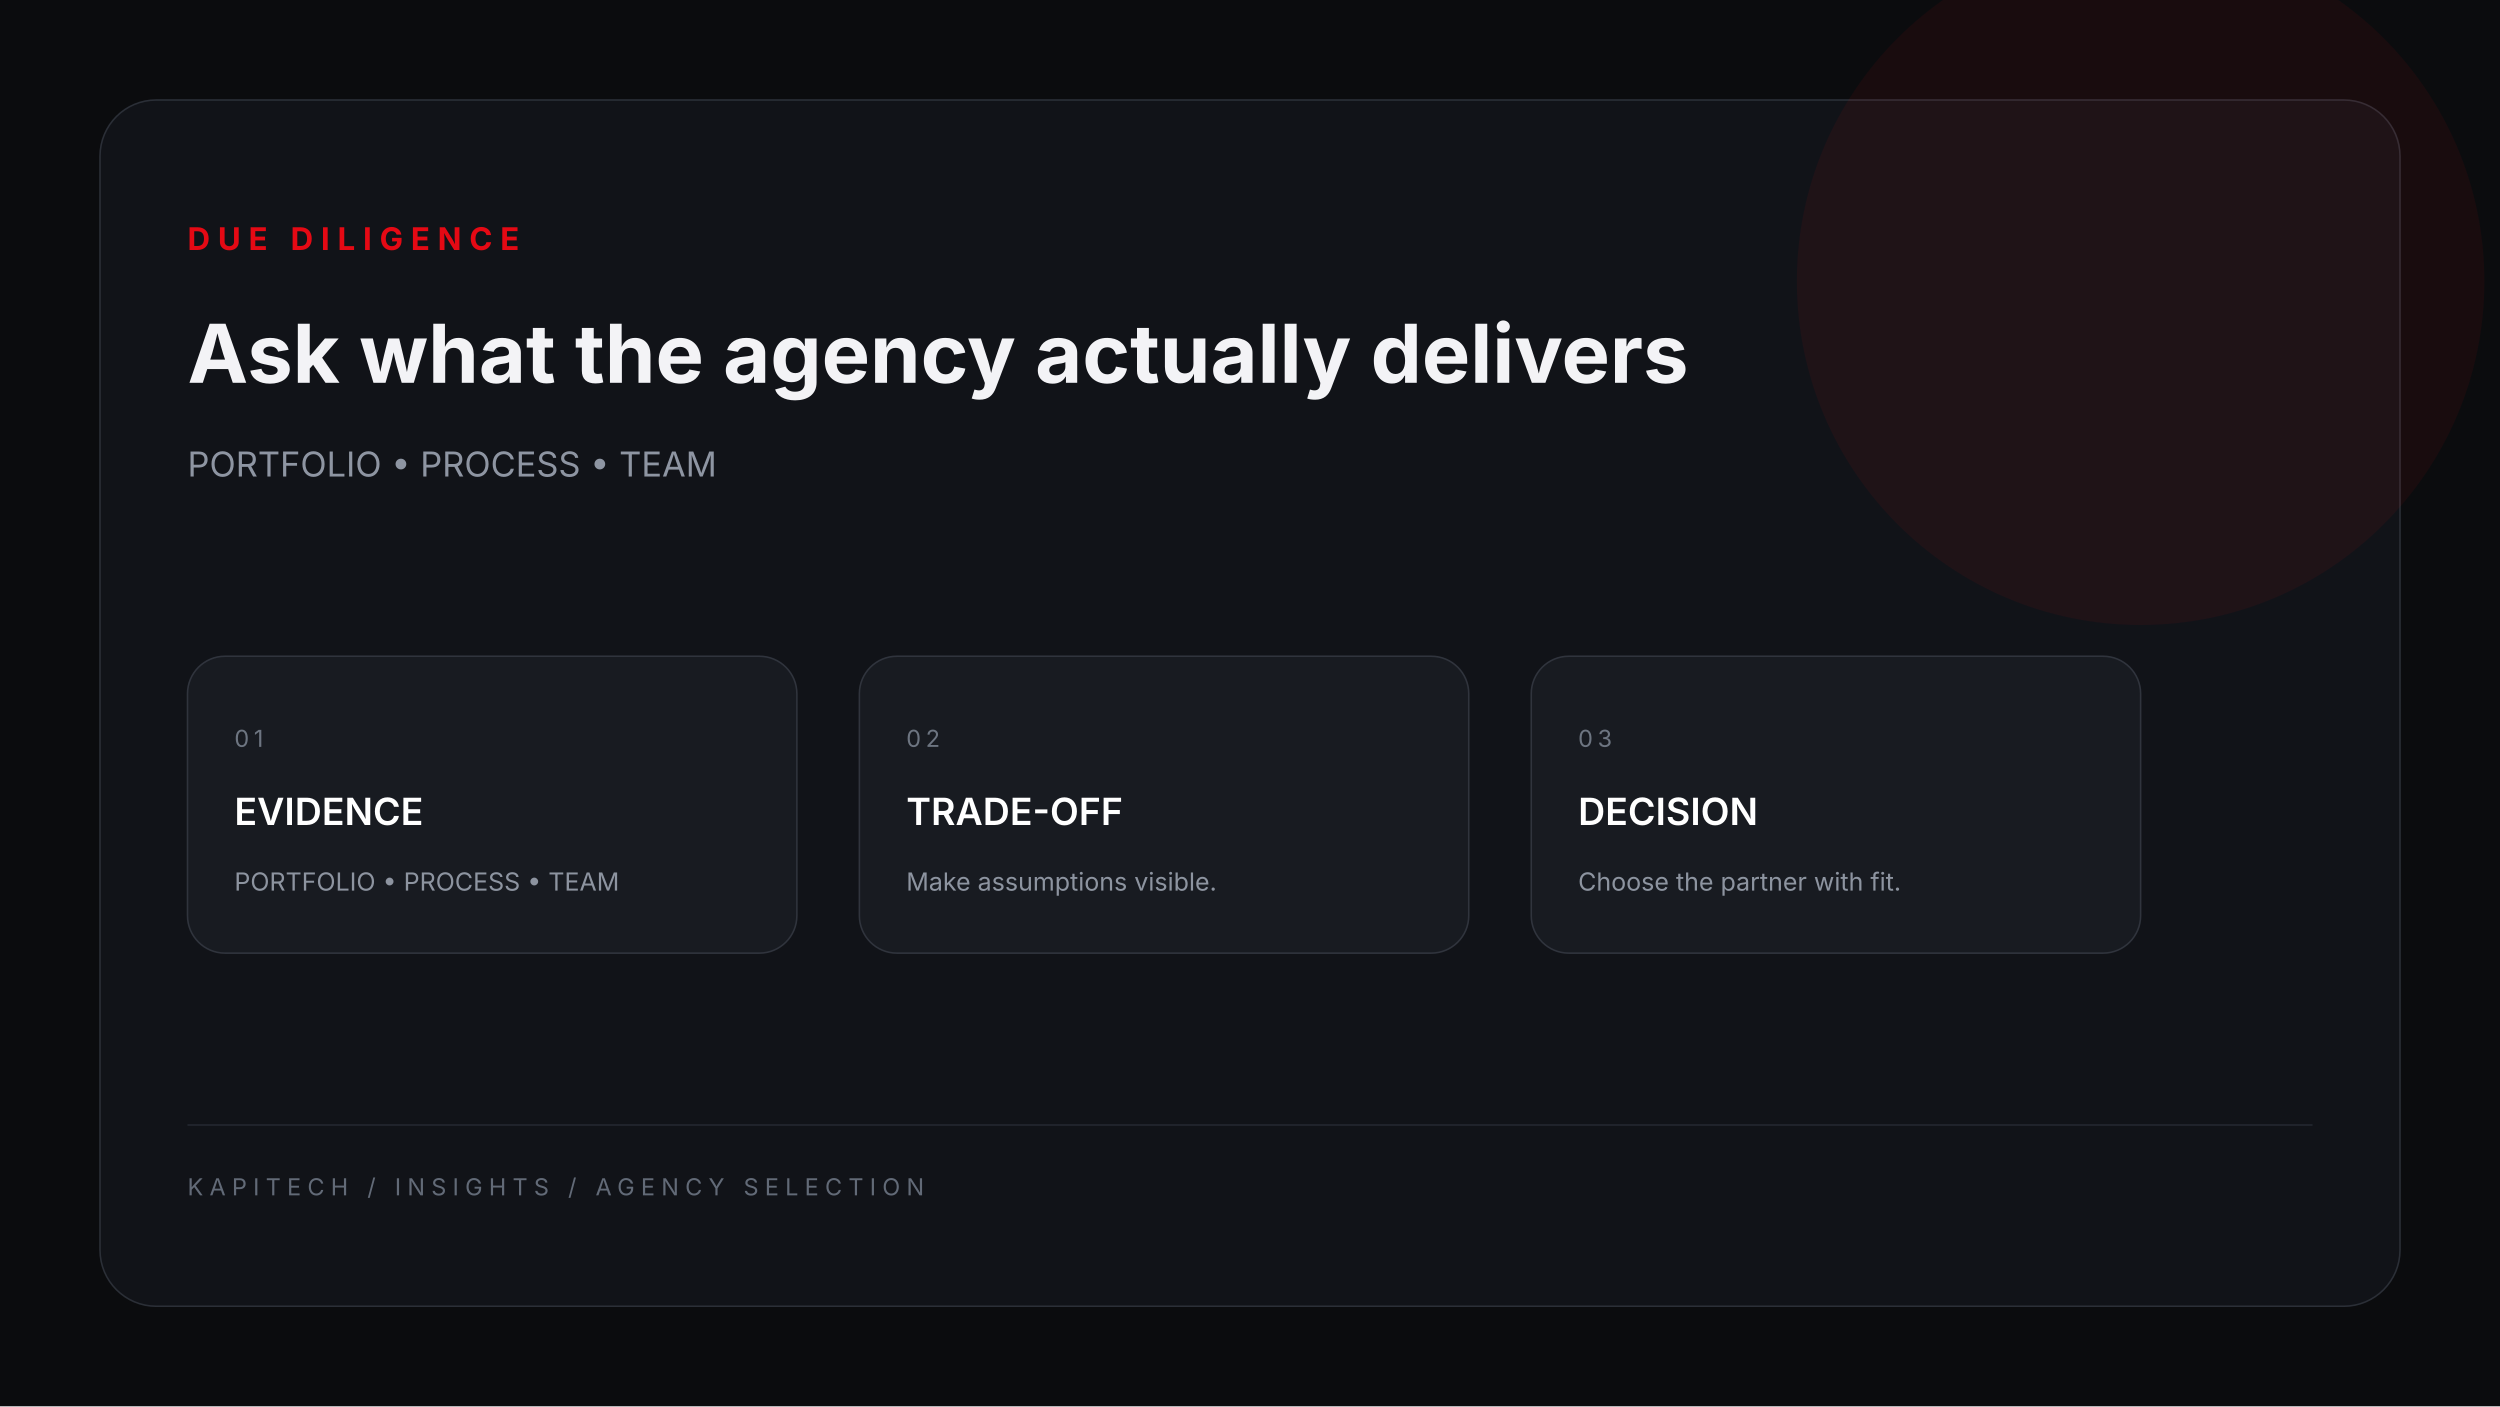
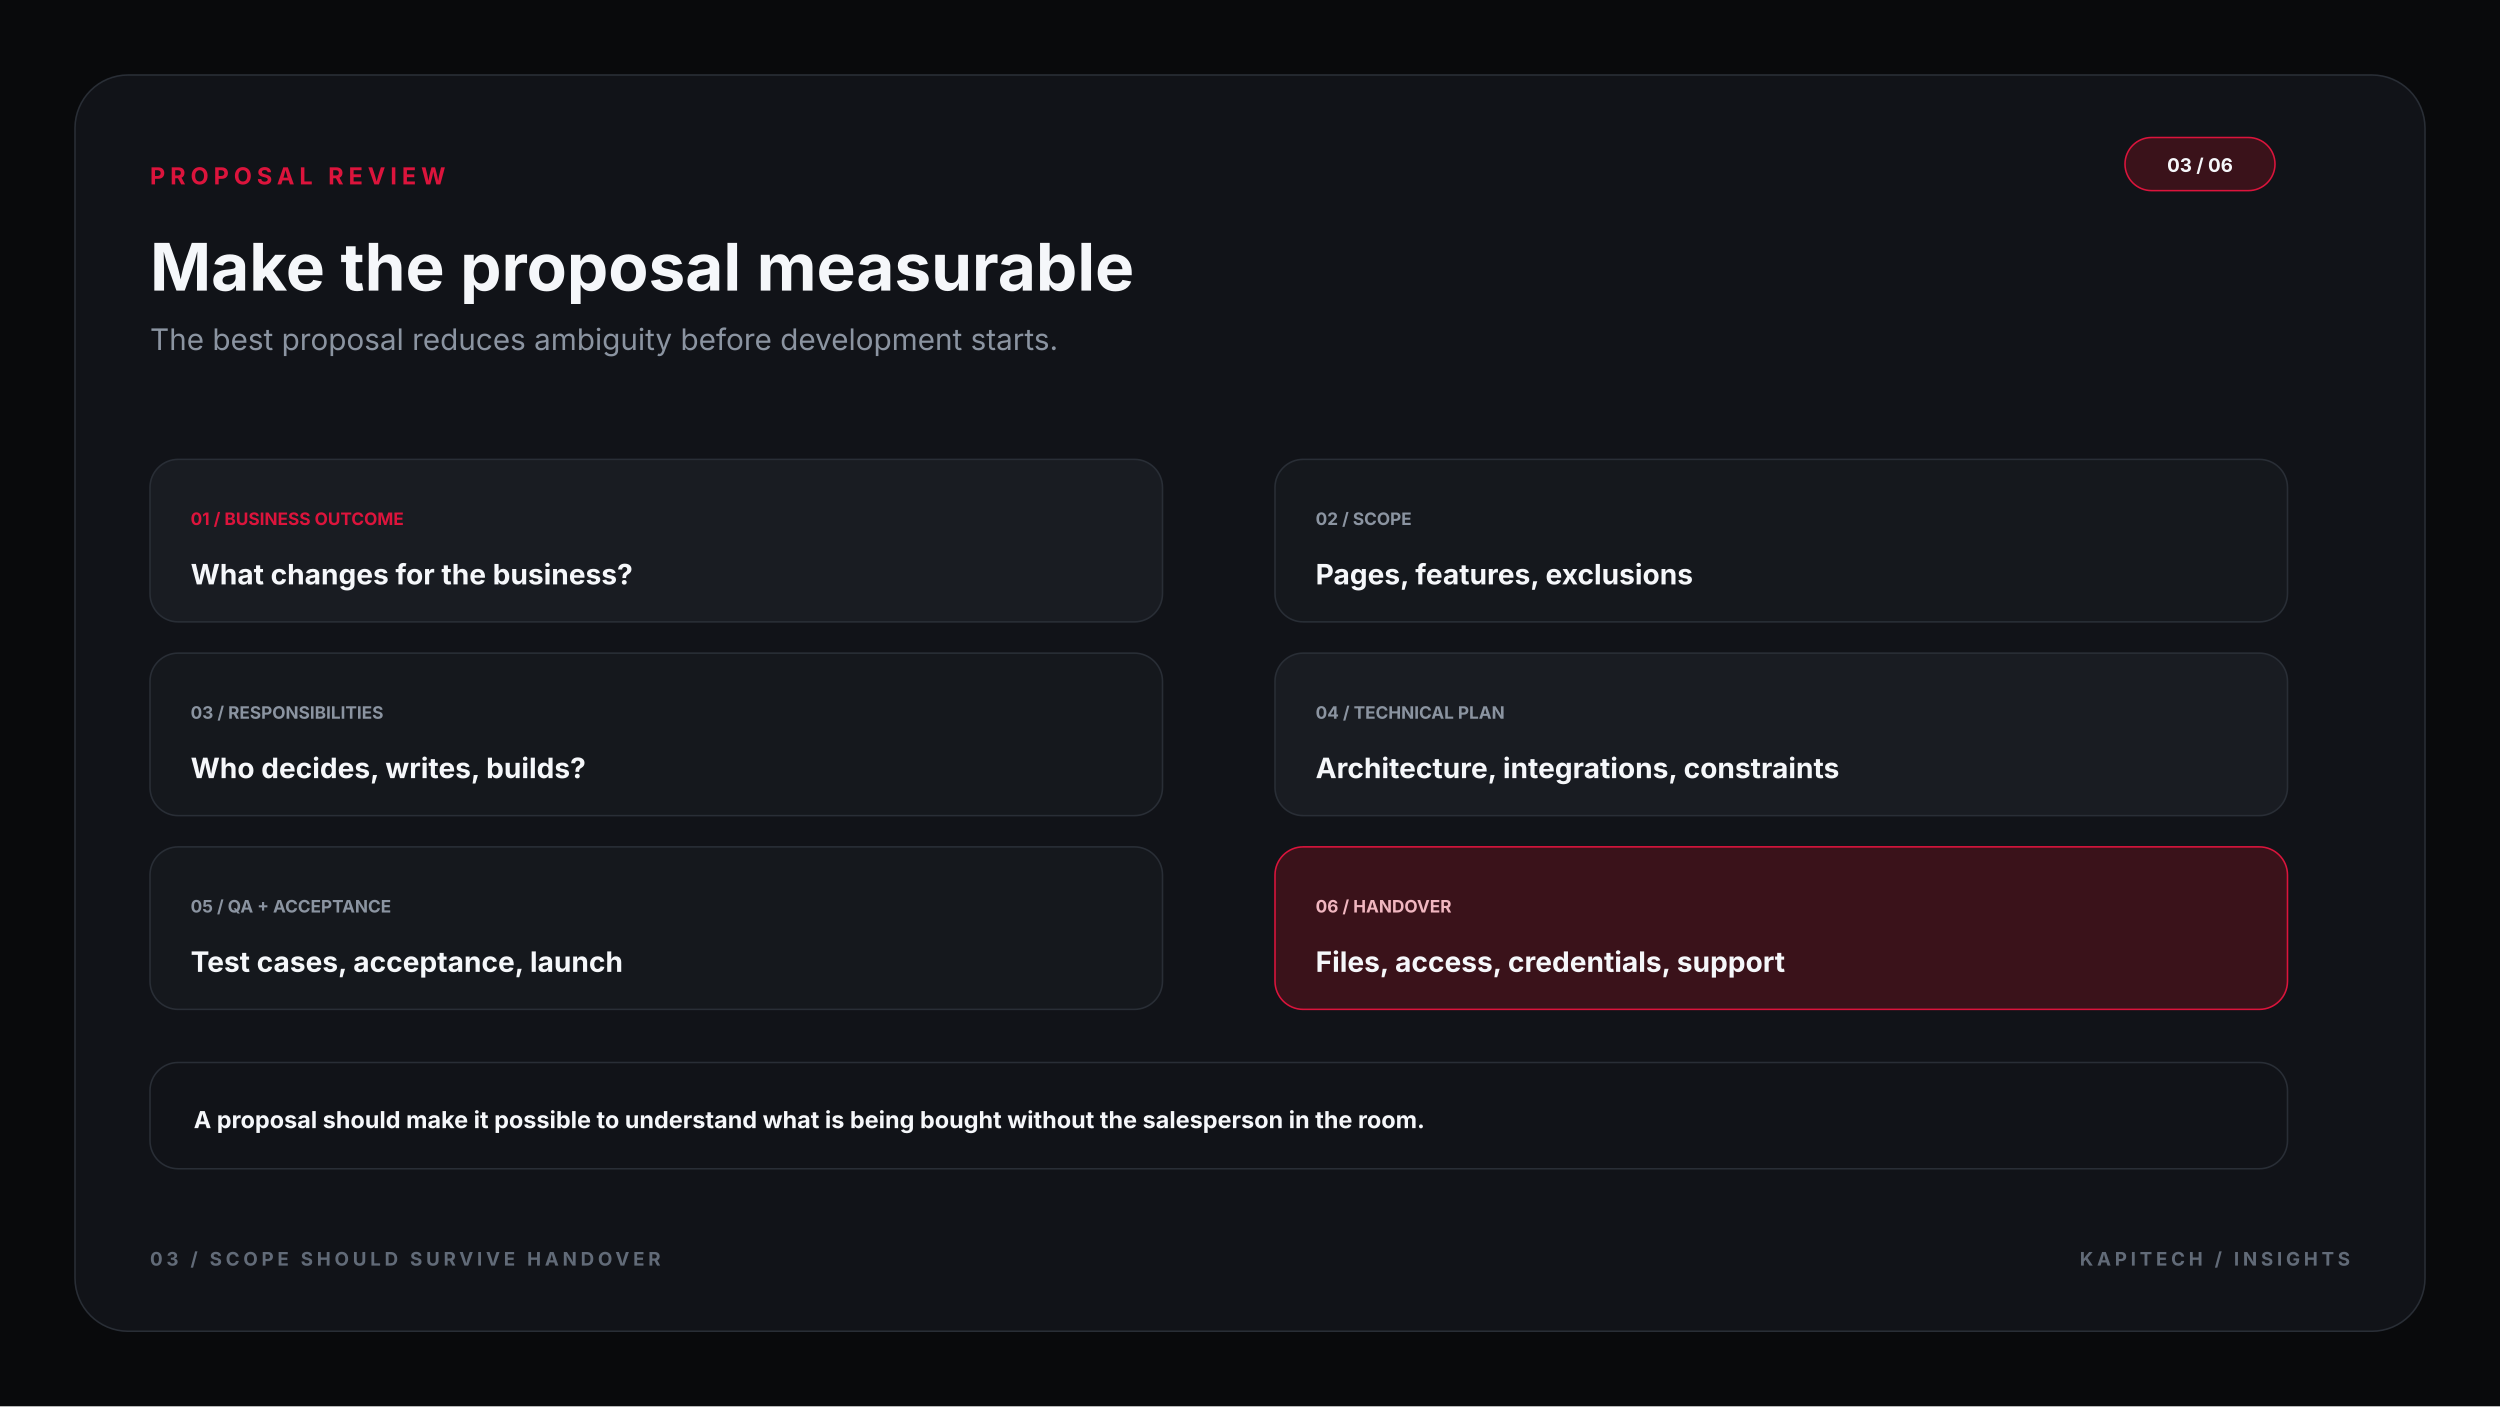
- <svg xmlns="http://www.w3.org/2000/svg" viewBox="0 0 1600 900" role="img">
-   <rect width="1600" height="900" fill="#0B0C0E" />
-   <rect x="64" y="64" width="1472" height="772" rx="36" fill="#111318" stroke="#2B2F37" />
-   <circle cx="1370" cy="180" r="220" fill="#E50914" opacity=".07" />
-   <text x="120" y="160" fill="#E50914" font-family="Inter,Arial" font-size="20" font-weight="700" letter-spacing="5">DUE DILIGENCE</text>
-   <text x="120" y="245" fill="#F3F3F6" font-family="Inter,Arial" font-size="52" font-weight="700">Ask what the agency actually delivers</text>
-   <text x="120" y="305" fill="#8E95A2" font-family="Inter,Arial" font-size="22">PORTFOLIO • PROCESS • TEAM</text>
-   <g transform="translate(120 420)">
-     <rect width="390" height="190" rx="24" fill="#181B21" stroke="#30343D" />
-     <text x="30" y="58" fill="#6D7581" font-family="Inter,Arial" font-size="15" letter-spacing="3">01</text>
-     <text x="30" y="108" fill="#FFF" font-family="Inter,Arial" font-size="24" font-weight="600">EVIDENCE</text>
-     <text x="30" y="150" fill="#8D94A0" font-family="Inter,Arial" font-size="16">PORTFOLIO • PROCESS • TEAM</text>
-     <rect x="430" width="390" height="190" rx="24" fill="#181B21" stroke="#30343D" />
-     <text x="460" y="58" fill="#6D7581" font-family="Inter,Arial" font-size="15" letter-spacing="3">02</text>
-     <text x="460" y="108" fill="#FFF" font-family="Inter,Arial" font-size="24" font-weight="600">TRADE-OFF</text>
-     <text x="460" y="150" fill="#8D94A0" font-family="Inter,Arial" font-size="16">Make assumptions visible.</text>
-     <rect x="860" width="390" height="190" rx="24" fill="#181B21" stroke="#30343D" />
-     <text x="890" y="58" fill="#6D7581" font-family="Inter,Arial" font-size="15" letter-spacing="3">03</text>
-     <text x="890" y="108" fill="#FFF" font-family="Inter,Arial" font-size="24" font-weight="600">DECISION</text>
-     <text x="890" y="150" fill="#8D94A0" font-family="Inter,Arial" font-size="16">Choose the partner with fit.</text>
-   </g>
-   <path d="M120 720H1480" stroke="#242831" />
-   <text x="120" y="765" fill="#626A77" font-family="Inter,Arial" font-size="15" letter-spacing="4">KAPITECH / INSIGHTS / AGENCY SELECTION</text>
+ <svg xmlns="http://www.w3.org/2000/svg" viewBox="0 0 1600 900" role="img" aria-labelledby="title desc">
+   <rect width="1600" height="900" fill="#090A0C" />
+   <rect x="48" y="48" width="1504" height="804" rx="34" fill="#111318" stroke="#292E36" />
+   <text x="96" y="118" fill="#DC143C" font-family="Inter,Arial" font-size="15" font-weight="700" letter-spacing="3.2">PROPOSAL REVIEW</text>
+   <text x="96" y="186" fill="#F5F7FA" font-family="Inter,Arial" font-size="42" font-weight="700">Make the proposal measurable</text>
+   <text x="96" y="224" fill="#8B94A1" font-family="Inter,Arial" font-size="19">The best proposal reduces ambiguity before development starts.</text>
+   <rect x="1360" y="88" width="96" height="34" rx="17" fill="#3A121A" stroke="#DC143C" />
+   <text x="1408" y="110" text-anchor="middle" fill="#F5F7FA" font-family="Inter,Arial" font-size="12" font-weight="700">03 / 06</text>
+   <rect x="96" y="294" width="648" height="104" rx="18" fill="#191C22" stroke="#292E36" />
+   <text x="122" y="336" fill="#DC143C" font-family="Inter,Arial" font-size="11" font-weight="700">01 / BUSINESS OUTCOME</text>
+   <text x="122" y="374" fill="#F5F7FA" font-family="Inter,Arial" font-size="18" font-weight="700">What changes for the business?</text>
+   <rect x="816" y="294" width="648" height="104" rx="18" fill="#15181D" stroke="#292E36" />
+   <text x="842" y="336" fill="#8B94A1" font-family="Inter,Arial" font-size="11" font-weight="700">02 / SCOPE</text>
+   <text x="842" y="374" fill="#F5F7FA" font-family="Inter,Arial" font-size="18" font-weight="700">Pages, features, exclusions</text>
+   <rect x="96" y="418" width="648" height="104" rx="18" fill="#15181D" stroke="#292E36" />
+   <text x="122" y="460" fill="#8B94A1" font-family="Inter,Arial" font-size="11" font-weight="700">03 / RESPONSIBILITIES</text>
+   <text x="122" y="498" fill="#F5F7FA" font-family="Inter,Arial" font-size="18" font-weight="700">Who decides, writes, builds?</text>
+   <rect x="816" y="418" width="648" height="104" rx="18" fill="#191C22" stroke="#292E36" />
+   <text x="842" y="460" fill="#8B94A1" font-family="Inter,Arial" font-size="11" font-weight="700">04 / TECHNICAL PLAN</text>
+   <text x="842" y="498" fill="#F5F7FA" font-family="Inter,Arial" font-size="18" font-weight="700">Architecture, integrations, constraints</text>
+   <rect x="96" y="542" width="648" height="104" rx="18" fill="#15181D" stroke="#292E36" />
+   <text x="122" y="584" fill="#8B94A1" font-family="Inter,Arial" font-size="11" font-weight="700">05 / QA + ACCEPTANCE</text>
+   <text x="122" y="622" fill="#F5F7FA" font-family="Inter,Arial" font-size="18" font-weight="700">Test cases, acceptance, launch</text>
+   <rect x="816" y="542" width="648" height="104" rx="18" fill="#3A121A" stroke="#DC143C" />
+   <text x="842" y="584" fill="#F0B6C0" font-family="Inter,Arial" font-size="11" font-weight="700">06 / HANDOVER</text>
+   <text x="842" y="622" fill="#F5F7FA" font-family="Inter,Arial" font-size="18" font-weight="700">Files, access, credentials, support</text>
+   <rect x="96" y="680" width="1368" height="68" rx="18" fill="#111318" stroke="#292E36" />
+   <text x="124" y="722" fill="#F5F7FA" font-family="Inter,Arial" font-size="15" font-weight="700">A proposal should make it possible to understand what is being bought without the salesperson in the room.</text>
+   <text x="96" y="810" fill="#626B78" font-family="Inter,Arial" font-size="12" font-weight="700" letter-spacing="2.4">03 / SCOPE SHOULD SURVIVE HANDOVER</text>
+   <text x="1504" y="810" text-anchor="end" fill="#626B78" font-family="Inter,Arial" font-size="12" font-weight="700" letter-spacing="2.4">KAPITECH / INSIGHTS</text>
</svg>
